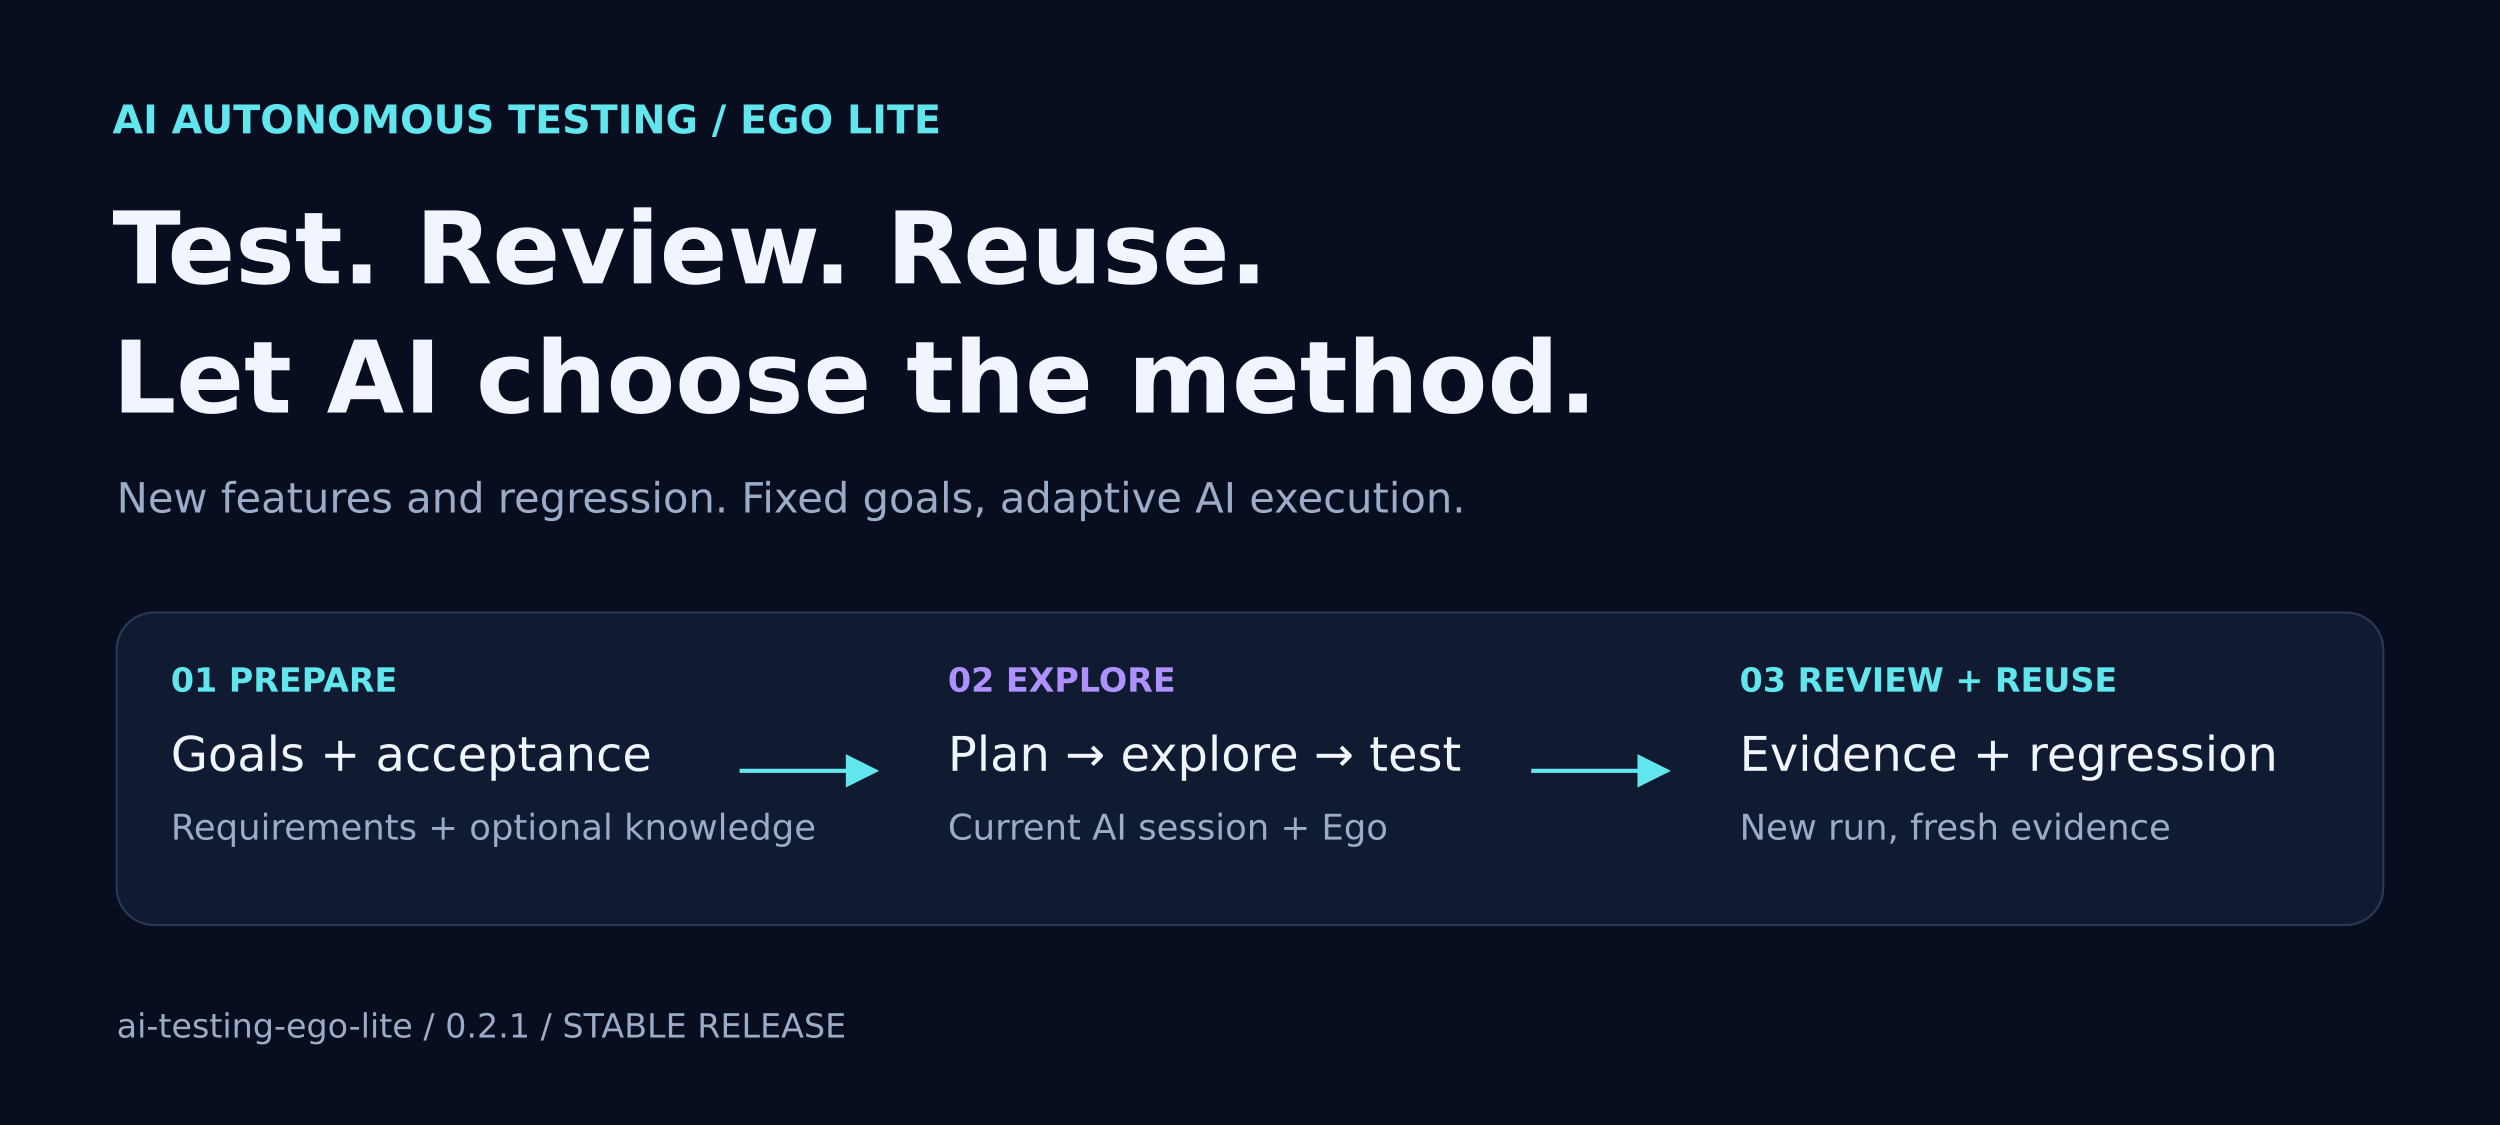
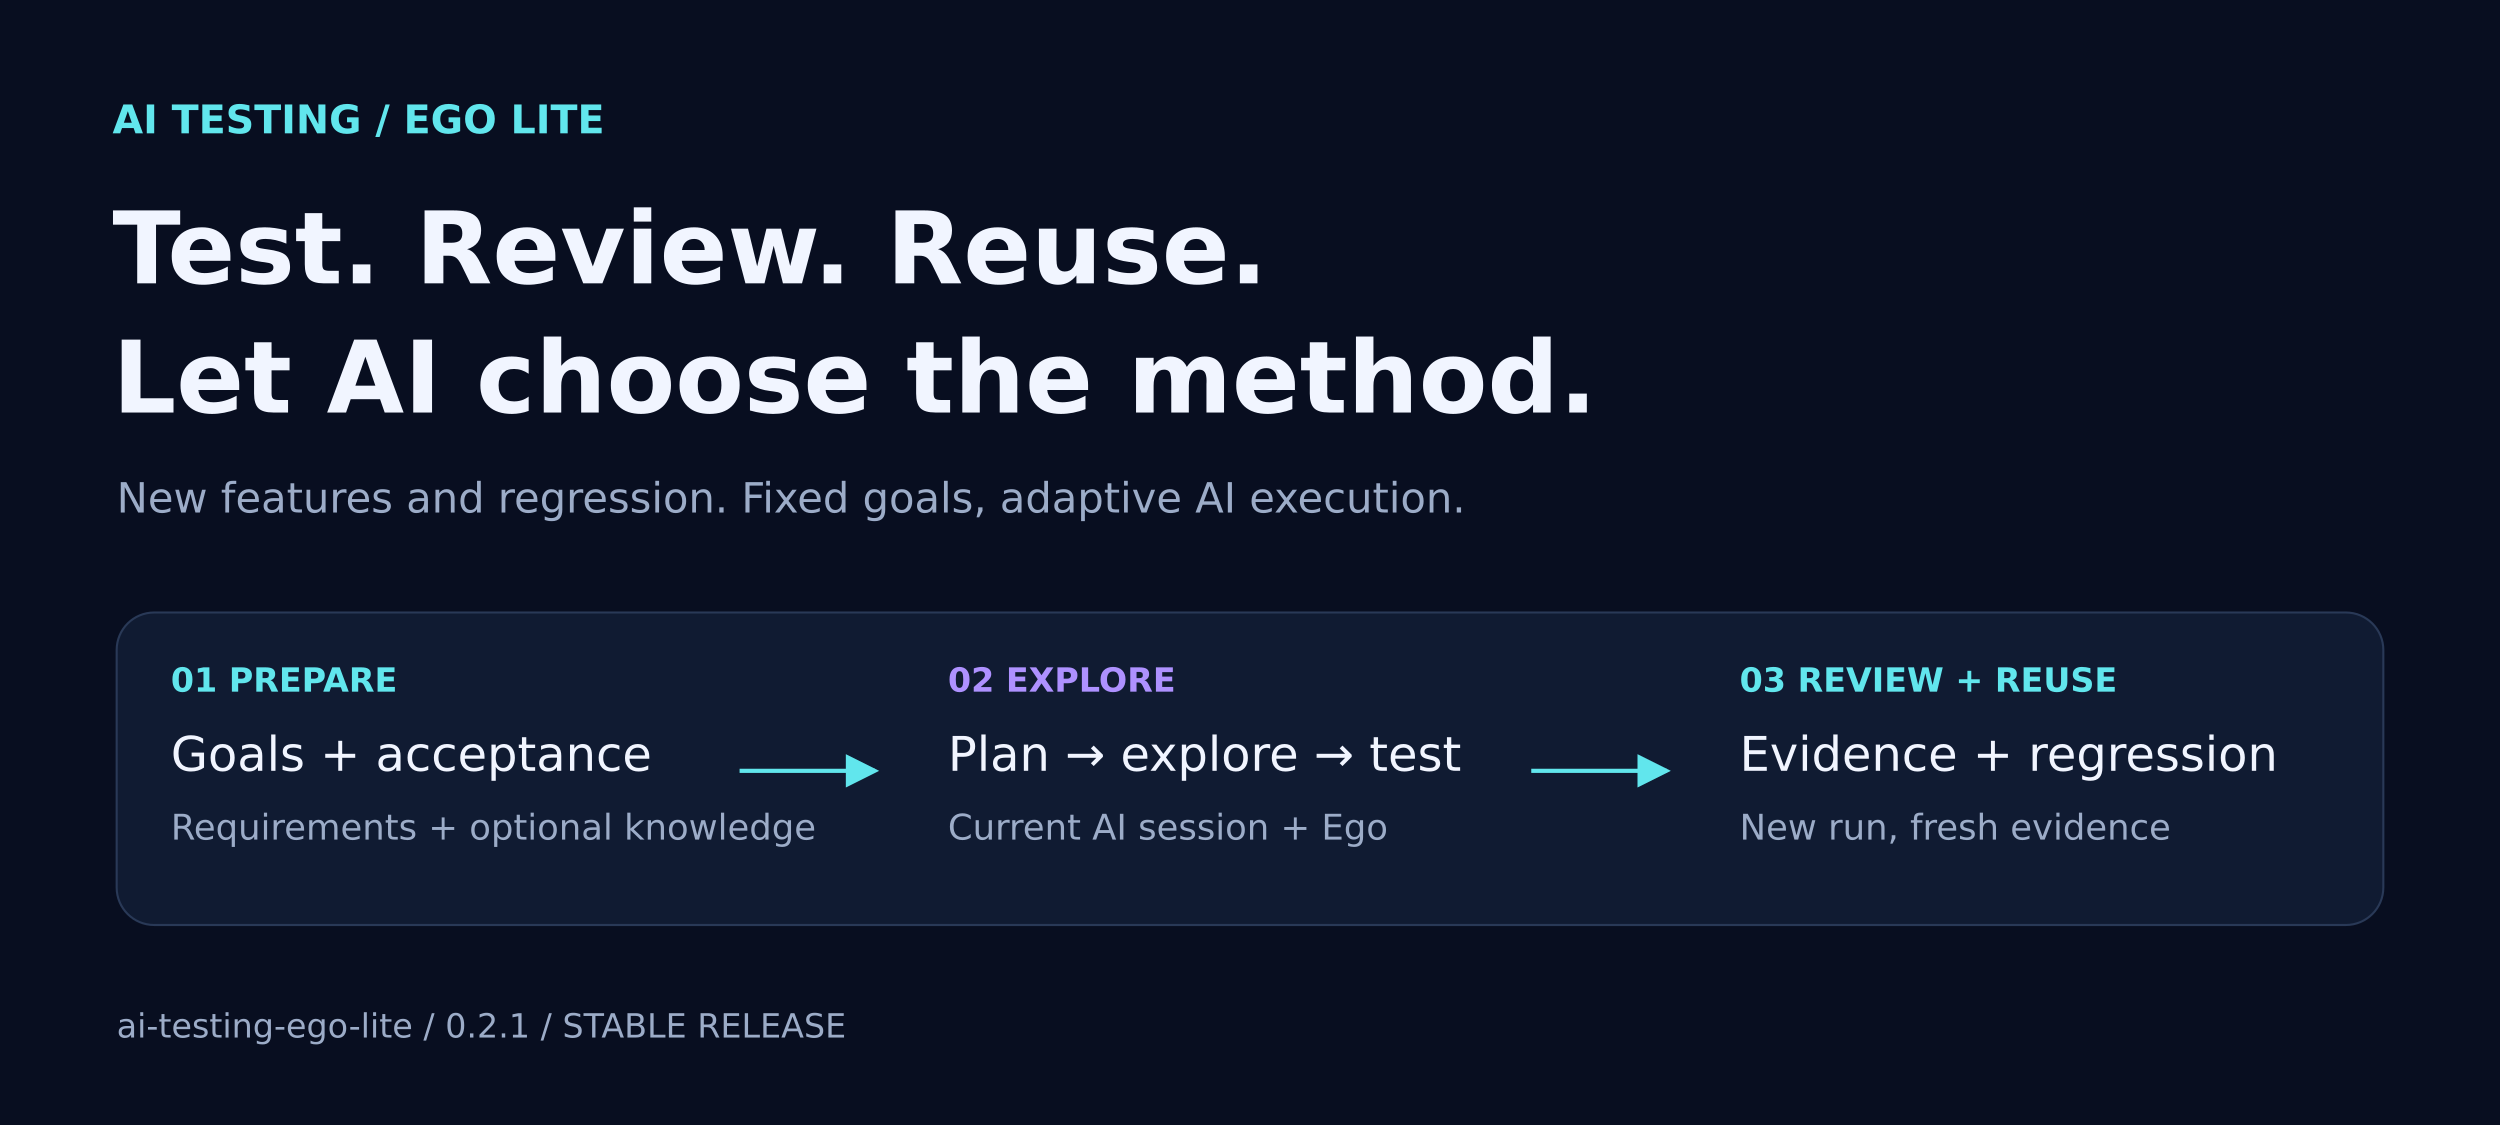
- <svg xmlns="http://www.w3.org/2000/svg" width="1200" height="540" viewBox="0 0 1200 540" role="img" aria-label="AI Autonomous Testing · Ego Lite">
+ <svg xmlns="http://www.w3.org/2000/svg" width="1200" height="540" viewBox="0 0 1200 540" role="img" aria-label="AI Testing · Ego Lite">
  <defs>
    <linearGradient id="g">
      <stop stop-color="#61e6ed" />
      <stop offset="1" stop-color="#ae91ff" />
    </linearGradient>
    <marker id="arrow" markerWidth="8" markerHeight="8" refX="7" refY="4" orient="auto">
      <path d="M0,0 L8,4 L0,8" fill="#61e6ed" />
    </marker>
  </defs>
  <g font-family="DejaVu Sans, Noto Sans CJK SC, sans-serif">
    <rect x="0" y="0" width="1200" height="540" rx="0" fill="#080e20" stroke="#080e20" />
    <path d="M0,2 H1200" stroke="url(#g)" stroke-width="4" />
-     <text x="54" y="64" font-size="19" fill="#61e6ed" font-weight="700">AI AUTONOMOUS TESTING / EGO LITE</text>
+     <text x="54" y="64" font-size="19" fill="#61e6ed" font-weight="700">AI TESTING / EGO LITE</text>
    <text x="54" y="136" font-size="48" fill="#f1f5ff" font-weight="700">Test. Review. Reuse.</text>
    <text x="54" y="198" font-size="48" fill="#f1f5ff" font-weight="700">Let AI choose the method.</text>
    <text x="56" y="246" font-size="20" fill="#9cacc8" font-weight="400">New features and regression. Fixed goals, adaptive AI execution.</text>
    <rect x="56" y="294" width="1088" height="150" rx="18" fill="#101b32" stroke="#293957" />
    <text x="82" y="332" font-size="16" fill="#61e6ed" font-weight="700">01  PREPARE</text>
    <text x="82" y="370" font-size="23" fill="#f1f5ff" font-weight="400">Goals + acceptance</text>
    <text x="82" y="403" font-size="17" fill="#9cacc8" font-weight="400">Requirements + optional knowledge</text>
    <text x="455" y="332" font-size="16" fill="#ae91ff" font-weight="700">02  EXPLORE</text>
    <text x="455" y="370" font-size="23" fill="#f1f5ff" font-weight="400">Plan → explore → test</text>
    <text x="455" y="403" font-size="17" fill="#9cacc8" font-weight="400">Current AI session + Ego</text>
    <text x="835" y="332" font-size="16" fill="#61e6ed" font-weight="700">03  REVIEW + REUSE</text>
    <text x="835" y="370" font-size="23" fill="#f1f5ff" font-weight="400">Evidence + regression</text>
    <text x="835" y="403" font-size="17" fill="#9cacc8" font-weight="400">New run, fresh evidence</text>
    <path d="M355,370 L420,370" stroke="#61e6ed" stroke-width="2" fill="none" marker-end="url(#arrow)" />
    <path d="M735,370 L800,370" stroke="#61e6ed" stroke-width="2" fill="none" marker-end="url(#arrow)" />
    <text x="56" y="498" font-size="16" fill="#9cacc8" font-weight="400">ai-testing-ego-lite  /  0.2.1  /  STABLE RELEASE</text>
  </g>
</svg>
